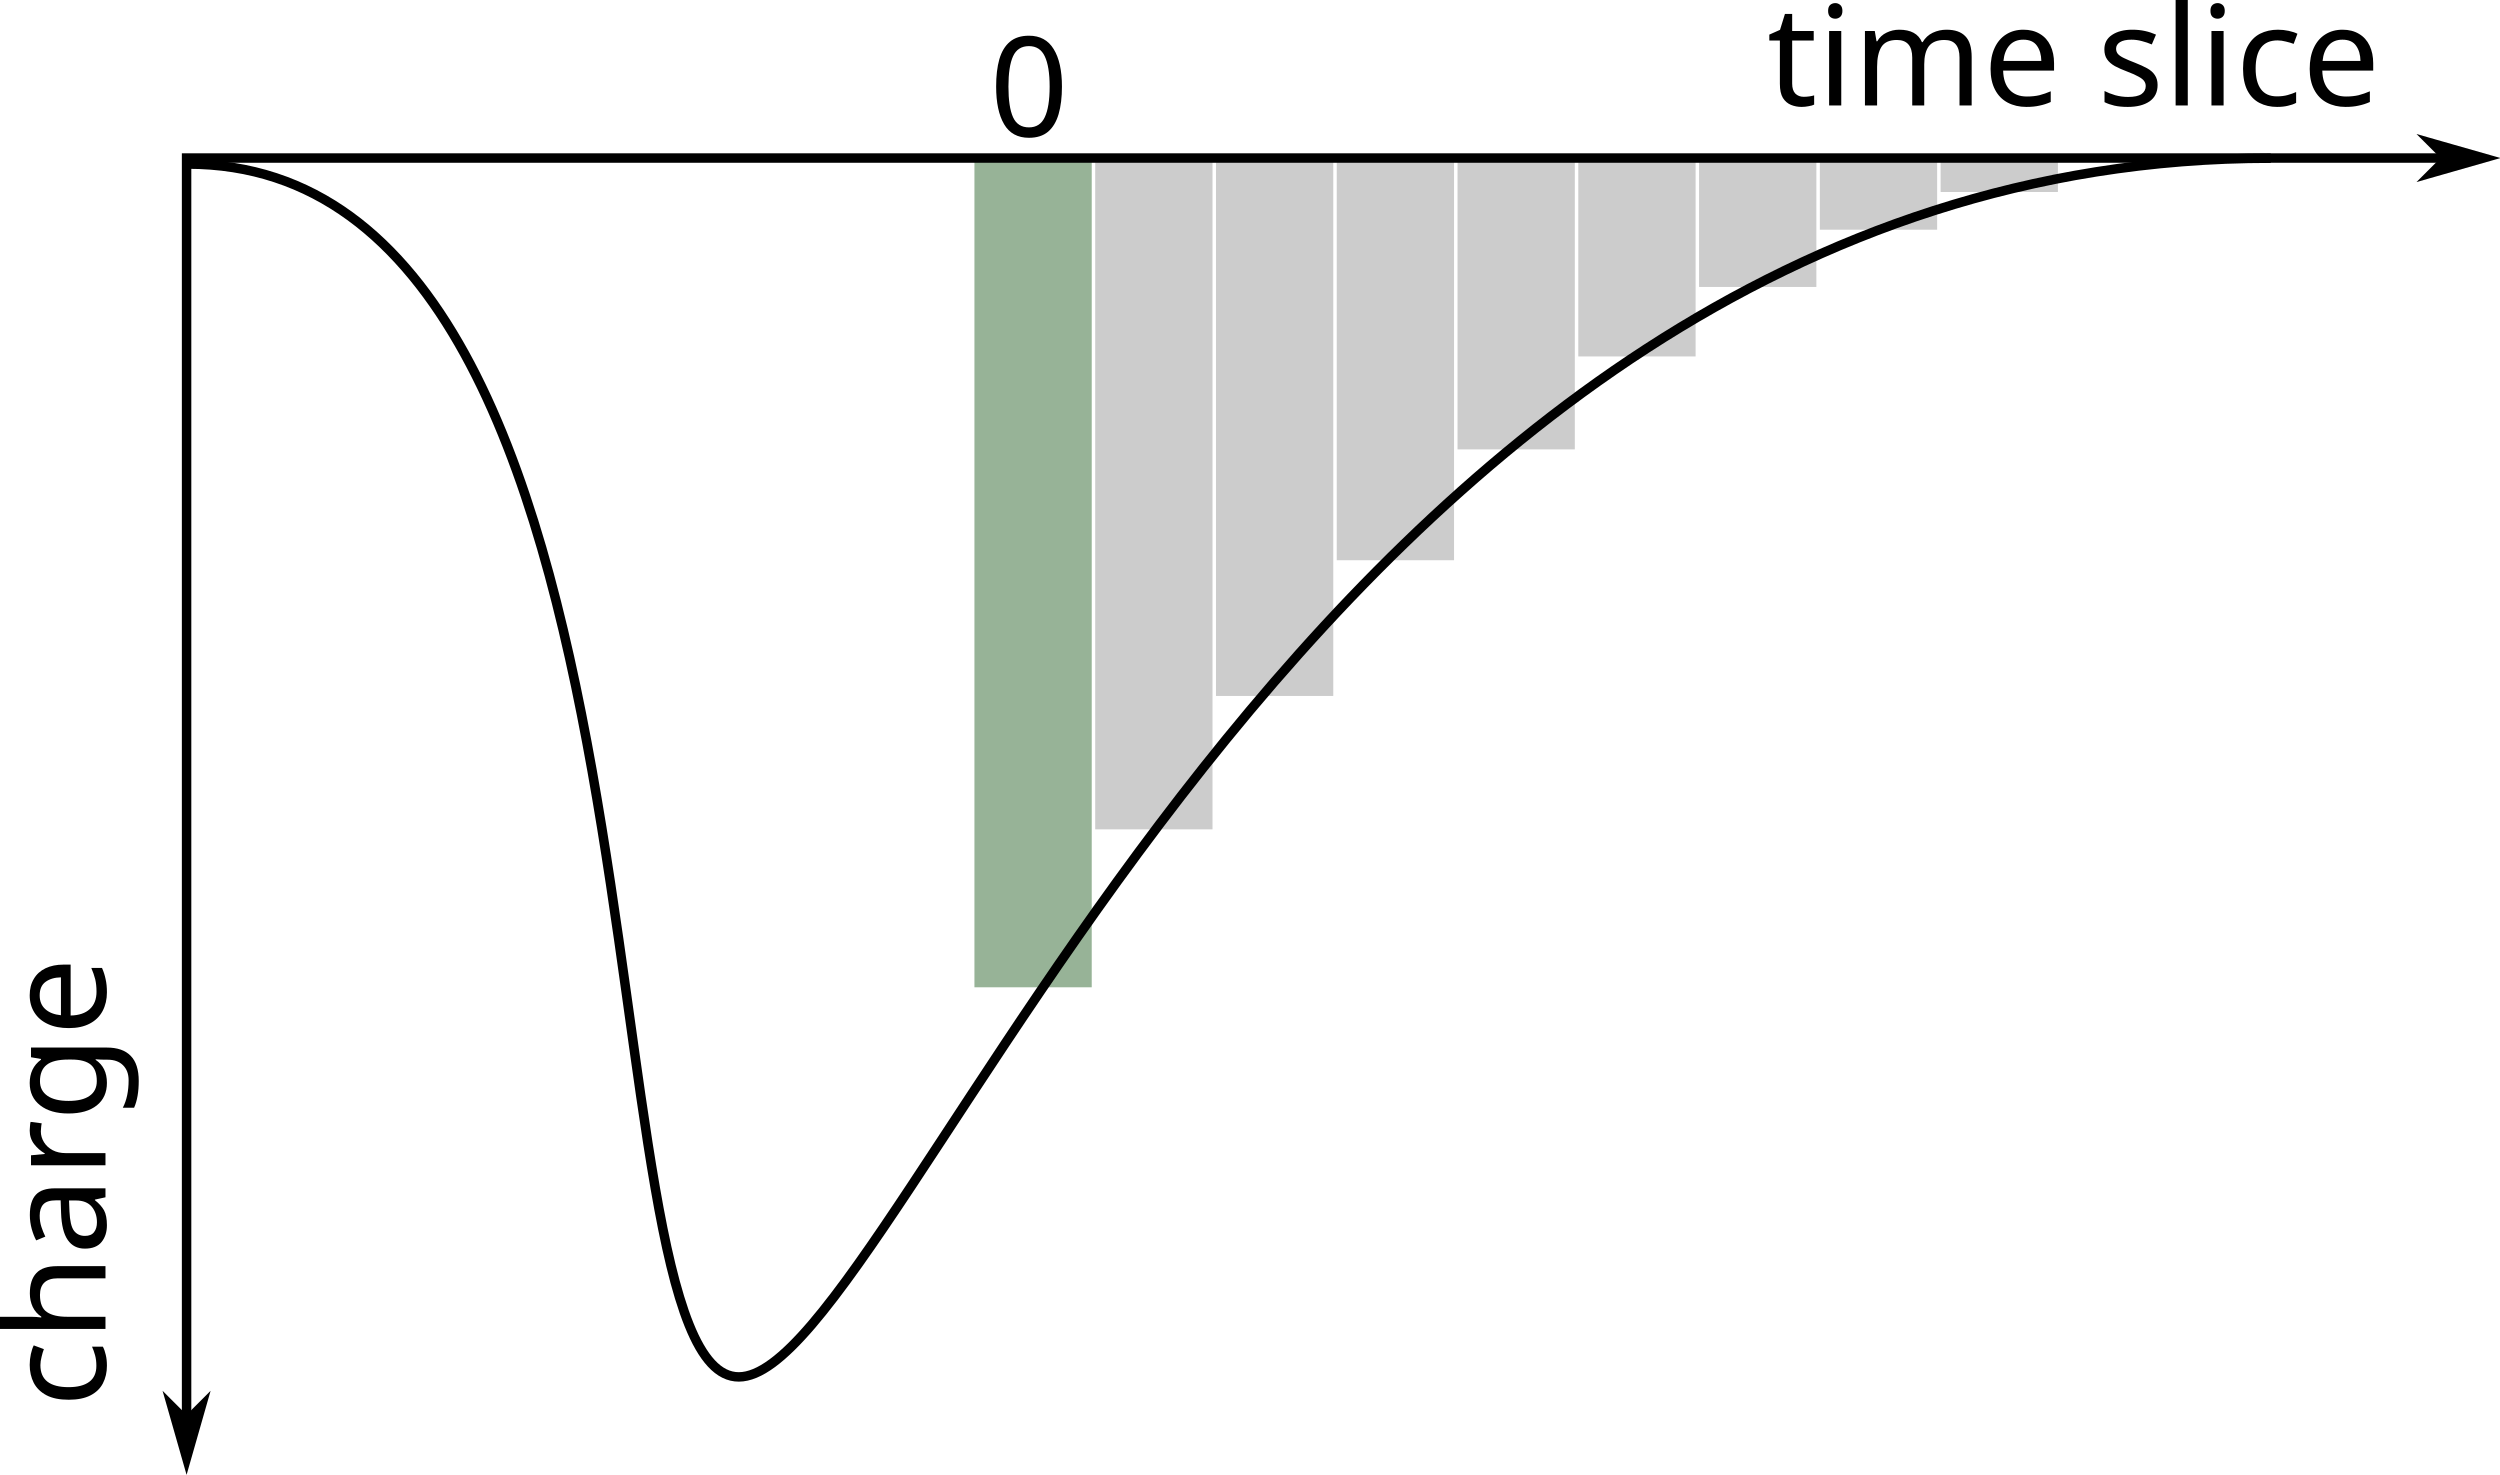
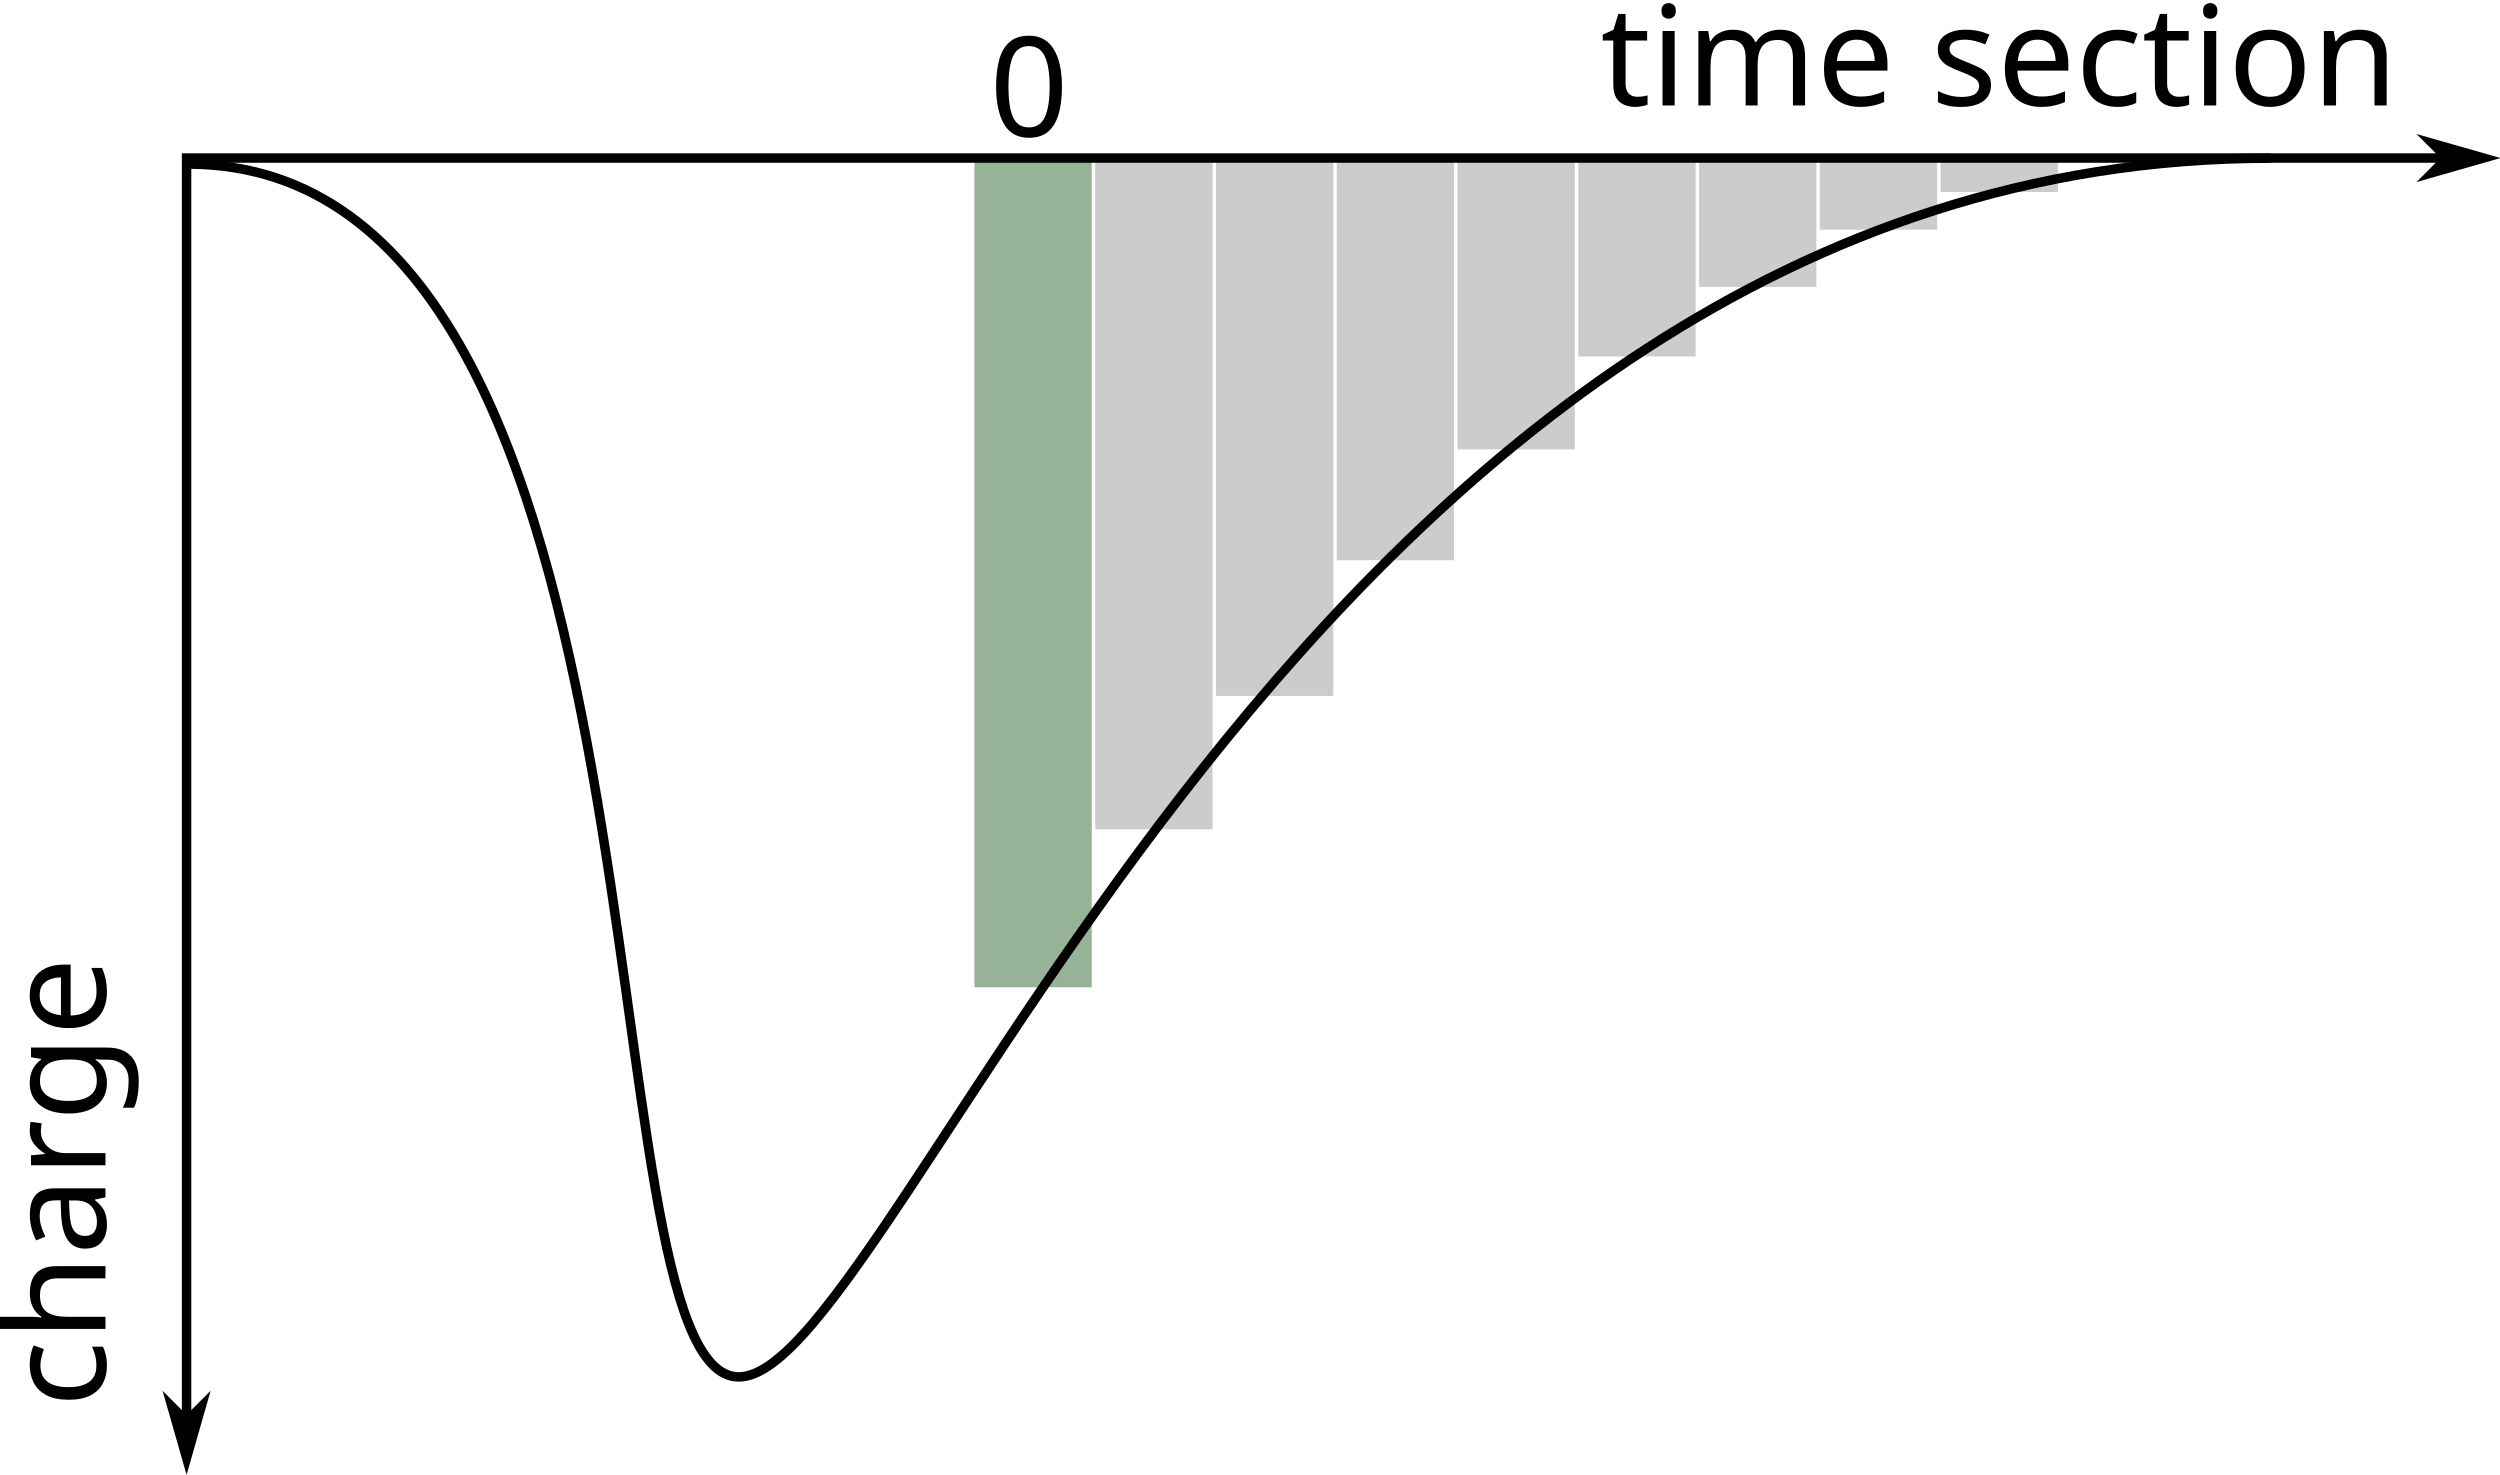
<svg xmlns="http://www.w3.org/2000/svg" width="76.236mm" height="44.958mm" viewBox="0 0 270.128 159.301" id="svg2" version="1.1">
  <defs id="defs4">
    <marker orient="auto" refY="0" refX="0" id="Arrow1Mend" style="overflow:visible">
      <path id="path4732" d="M 0,0 5,-5 -12.5,0 5,5 0,0 Z" style="fill:#000000;fill-opacity:1;fill-rule:evenodd;stroke:#000000;stroke-width:1pt;stroke-opacity:1" transform="matrix(-0.4,0,0,-0.4,-4,0)" />
    </marker>
    <marker orient="auto" refY="0" refX="0" id="Arrow1Mstart" style="overflow:visible">
      <path id="path4729" d="M 0,0 5,-5 -12.5,0 5,5 0,0 Z" style="fill:#000000;fill-opacity:1;fill-rule:evenodd;stroke:#000000;stroke-width:1pt;stroke-opacity:1" transform="matrix(0.4,0,0,0.4,4,0)" />
    </marker>
    <marker orient="auto" refY="0" refX="0" id="Arrow1Lend" style="overflow:visible">
      <path id="path4726" d="M 0,0 5,-5 -12.5,0 5,5 0,0 Z" style="fill:#000000;fill-opacity:1;fill-rule:evenodd;stroke:#000000;stroke-width:1pt;stroke-opacity:1" transform="matrix(-0.8,0,0,-0.8,-10,0)" />
    </marker>
    <marker orient="auto" refY="0" refX="0" id="marker5041" style="overflow:visible">
      <path id="path5043" d="M 0,0 5,-5 -12.5,0 5,5 0,0 Z" style="fill:#000000;fill-opacity:1;fill-rule:evenodd;stroke:#000000;stroke-width:1pt;stroke-opacity:1" transform="matrix(0.8,0,0,0.8,10,0)" />
    </marker>
    <marker orient="auto" refY="0" refX="0" id="Arrow1Lstart" style="overflow:visible">
      <path id="path4723" d="M 0,0 5,-5 -12.5,0 5,5 0,0 Z" style="fill:#000000;fill-opacity:1;fill-rule:evenodd;stroke:#000000;stroke-width:1pt;stroke-opacity:1" transform="matrix(0.8,0,0,0.8,10,0)" />
    </marker>
    <marker orient="auto" refY="0" refX="0" id="Arrow1Lstart-6" style="overflow:visible">
      <path id="path4723-7" d="M 0,0 5,-5 -12.5,0 5,5 0,0 Z" style="fill:#000000;fill-opacity:1;fill-rule:evenodd;stroke:#000000;stroke-width:1pt;stroke-opacity:1" transform="matrix(0.8,0,0,0.8,10,0)" />
    </marker>
    <marker orient="auto" refY="0" refX="0" id="Arrow1Lend-5" style="overflow:visible">
      <path id="path4726-4" d="M 0,0 5,-5 -12.5,0 5,5 0,0 Z" style="fill:#000000;fill-opacity:1;fill-rule:evenodd;stroke:#000000;stroke-width:1pt;stroke-opacity:1" transform="matrix(-0.8,0,0,-0.8,-10,0)" />
    </marker>
    <marker orient="auto" refY="0" refX="0" id="Arrow1Mstart-1" style="overflow:visible">
      <path id="path4729-1" d="M 0,0 5,-5 -12.5,0 5,5 0,0 Z" style="fill:#000000;fill-opacity:1;fill-rule:evenodd;stroke:#000000;stroke-width:1pt;stroke-opacity:1" transform="matrix(0.4,0,0,0.4,4,0)" />
    </marker>
    <marker orient="auto" refY="0" refX="0" id="Arrow1Mend-3" style="overflow:visible">
      <path id="path4732-4" d="M 0,0 5,-5 -12.5,0 5,5 0,0 Z" style="fill:#000000;fill-opacity:1;fill-rule:evenodd;stroke:#000000;stroke-width:1pt;stroke-opacity:1" transform="matrix(-0.4,0,0,-0.4,-4,0)" />
    </marker>
  </defs>
  <g id="layer1" transform="translate(-2.1506,-156.3492)">
    <rect style="fill:#97b397;fill-opacity:1;stroke:none;stroke-width:1;stroke-miterlimit:4;stroke-dasharray:1, 4;stroke-dashoffset:0;stroke-opacity:1" id="rect3357-3" width="12.674" height="89.607" x="107.439" y="173.421" ry="0" />
    <rect style="fill:#cccccc;stroke:none;stroke-width:1;stroke-miterlimit:4;stroke-dasharray:1, 4;stroke-dashoffset:0;stroke-opacity:1" id="rect3357-3-6" width="12.674" height="72.54" x="120.489" y="173.421" ry="0" />
    <rect style="fill:#cccccc;stroke:none;stroke-width:1;stroke-miterlimit:4;stroke-dasharray:1, 4;stroke-dashoffset:0;stroke-opacity:1" id="rect3357-3-6-3" width="12.674" height="58.128" x="133.538" y="173.421" ry="0" />
    <rect style="fill:#cccccc;stroke:none;stroke-width:1;stroke-miterlimit:4;stroke-dasharray:1, 4;stroke-dashoffset:0;stroke-opacity:1" id="rect3357-3-6-3-8" width="12.674" height="43.463" x="146.588" y="173.421" ry="0" />
    <rect style="fill:#cccccc;stroke:none;stroke-width:1;stroke-miterlimit:4;stroke-dasharray:1, 4;stroke-dashoffset:0;stroke-opacity:1" id="rect3357-3-6-3-8-2" width="12.674" height="31.485" x="159.638" y="173.421" ry="0" />
    <rect style="fill:#cccccc;stroke:none;stroke-width:1;stroke-miterlimit:4;stroke-dasharray:1, 4;stroke-dashoffset:0;stroke-opacity:1" id="rect3357-3-6-3-8-2-9" width="12.674" height="21.444" x="172.688" y="173.421" ry="0" />
    <rect style="fill:#cccccc;stroke:none;stroke-width:1;stroke-miterlimit:4;stroke-dasharray:1, 4;stroke-dashoffset:0;stroke-opacity:1" id="rect3357-3-6-3-8-2-4" width="12.674" height="13.935" x="185.737" y="173.421" ry="0" />
    <rect style="fill:#cccccc;stroke:none;stroke-width:1;stroke-miterlimit:4;stroke-dasharray:1, 4;stroke-dashoffset:0;stroke-opacity:1" id="rect3357-3-6-3-8-2-1" width="12.674" height="7.749" x="198.787" y="173.421" ry="0" />
    <rect style="fill:#cccccc;stroke:none;stroke-width:1;stroke-miterlimit:4;stroke-dasharray:1, 4;stroke-dashoffset:0;stroke-opacity:1" id="rect3357-3-6-3-8-2-2" width="12.674" height="3.673" x="211.837" y="173.421" ry="0" />
    <text transform="matrix(0,-1,1,0,0,0)" id="text6094" y="13.547" x="-308.421" style="font-style:normal;font-variant:normal;font-weight:normal;font-stretch:normal;font-size:15px;line-height:125%;font-family:sans-serif;-inkscape-font-specification:'sans-serif, Normal';text-align:start;letter-spacing:0px;word-spacing:0px;writing-mode:lr-tb;text-anchor:start;fill:#000000;fill-opacity:1;stroke:none;stroke-width:1px;stroke-linecap:butt;stroke-linejoin:miter;stroke-opacity:1" xml:space="preserve">
      <tspan y="13.547" x="-308.421" id="tspan6096">charge</tspan>
    </text>
-     <text id="text6094-6" y="167.746" x="193.092" style="font-style:normal;font-variant:normal;font-weight:normal;font-stretch:normal;font-size:15px;line-height:125%;font-family:sans-serif;-inkscape-font-specification:'sans-serif, Normal';text-align:start;letter-spacing:0px;word-spacing:0px;writing-mode:lr-tb;text-anchor:start;fill:#000000;fill-opacity:1;stroke:none;stroke-width:1px;stroke-linecap:butt;stroke-linejoin:miter;stroke-opacity:1" xml:space="preserve">
-       <tspan y="167.746" x="193.092" id="tspan6096-0">time slice</tspan>
+     <text id="text6094-6" y="167.746" x="175.092" style="font-style:normal;font-variant:normal;font-weight:normal;font-stretch:normal;font-size:15px;line-height:125%;font-family:sans-serif;-inkscape-font-specification:'sans-serif, Normal';text-align:start;letter-spacing:0px;word-spacing:0px;writing-mode:lr-tb;text-anchor:start;fill:#000000;fill-opacity:1;stroke:none;stroke-width:1px;stroke-linecap:butt;stroke-linejoin:miter;stroke-opacity:1" xml:space="preserve">
+       <tspan y="167.746" x="175.092" id="tspan6096-0">time section</tspan>
    </text>
    <g id="g5798" transform="matrix(0.354873,0,0,0.354873,11.88094,147.586)" style="stroke-width:2.881;stroke-miterlimit:4;stroke-dasharray:none">
      <path id="path3336" d="m 29.696,74.651 c 154.286,0 118.181,369.425 167.857,369.286 49.676,-0.139 172.143,-371.077 466.429,-371.077" style="fill:none;fill-rule:evenodd;stroke:#000000;stroke-width:2.881;stroke-linecap:butt;stroke-linejoin:miter;stroke-miterlimit:4;stroke-dasharray:none;stroke-opacity:1" />
      <path id="path4717" d="m 29.39,468.086 0,-395.273 698.885,0" style="fill:none;fill-rule:evenodd;stroke:#000000;stroke-width:2.881;stroke-linecap:butt;stroke-linejoin:miter;stroke-miterlimit:4;stroke-dasharray:none;stroke-opacity:1;marker-start:url(#Arrow1Mstart);marker-end:url(#Arrow1Mend)" />
    </g>
    <text xml:space="preserve" style="font-style:normal;font-variant:normal;font-weight:normal;font-stretch:normal;font-size:15px;line-height:125%;font-family:sans-serif;-inkscape-font-specification:'sans-serif, Normal';text-align:start;letter-spacing:0px;word-spacing:0px;writing-mode:lr-tb;text-anchor:start;fill:#000000;fill-opacity:1;stroke:none;stroke-width:1px;stroke-linecap:butt;stroke-linejoin:miter;stroke-opacity:1" x="109.052" y="171.083" id="text6140">
      <tspan id="tspan6142" x="109.052" y="171.083">0</tspan>
    </text>
    <g id="g5798-5" transform="matrix(0.6941569,0,0,0.6941569,12.66898,344.4226)" style="stroke-width:2.881;stroke-miterlimit:4;stroke-dasharray:none" />
  </g>
</svg>
